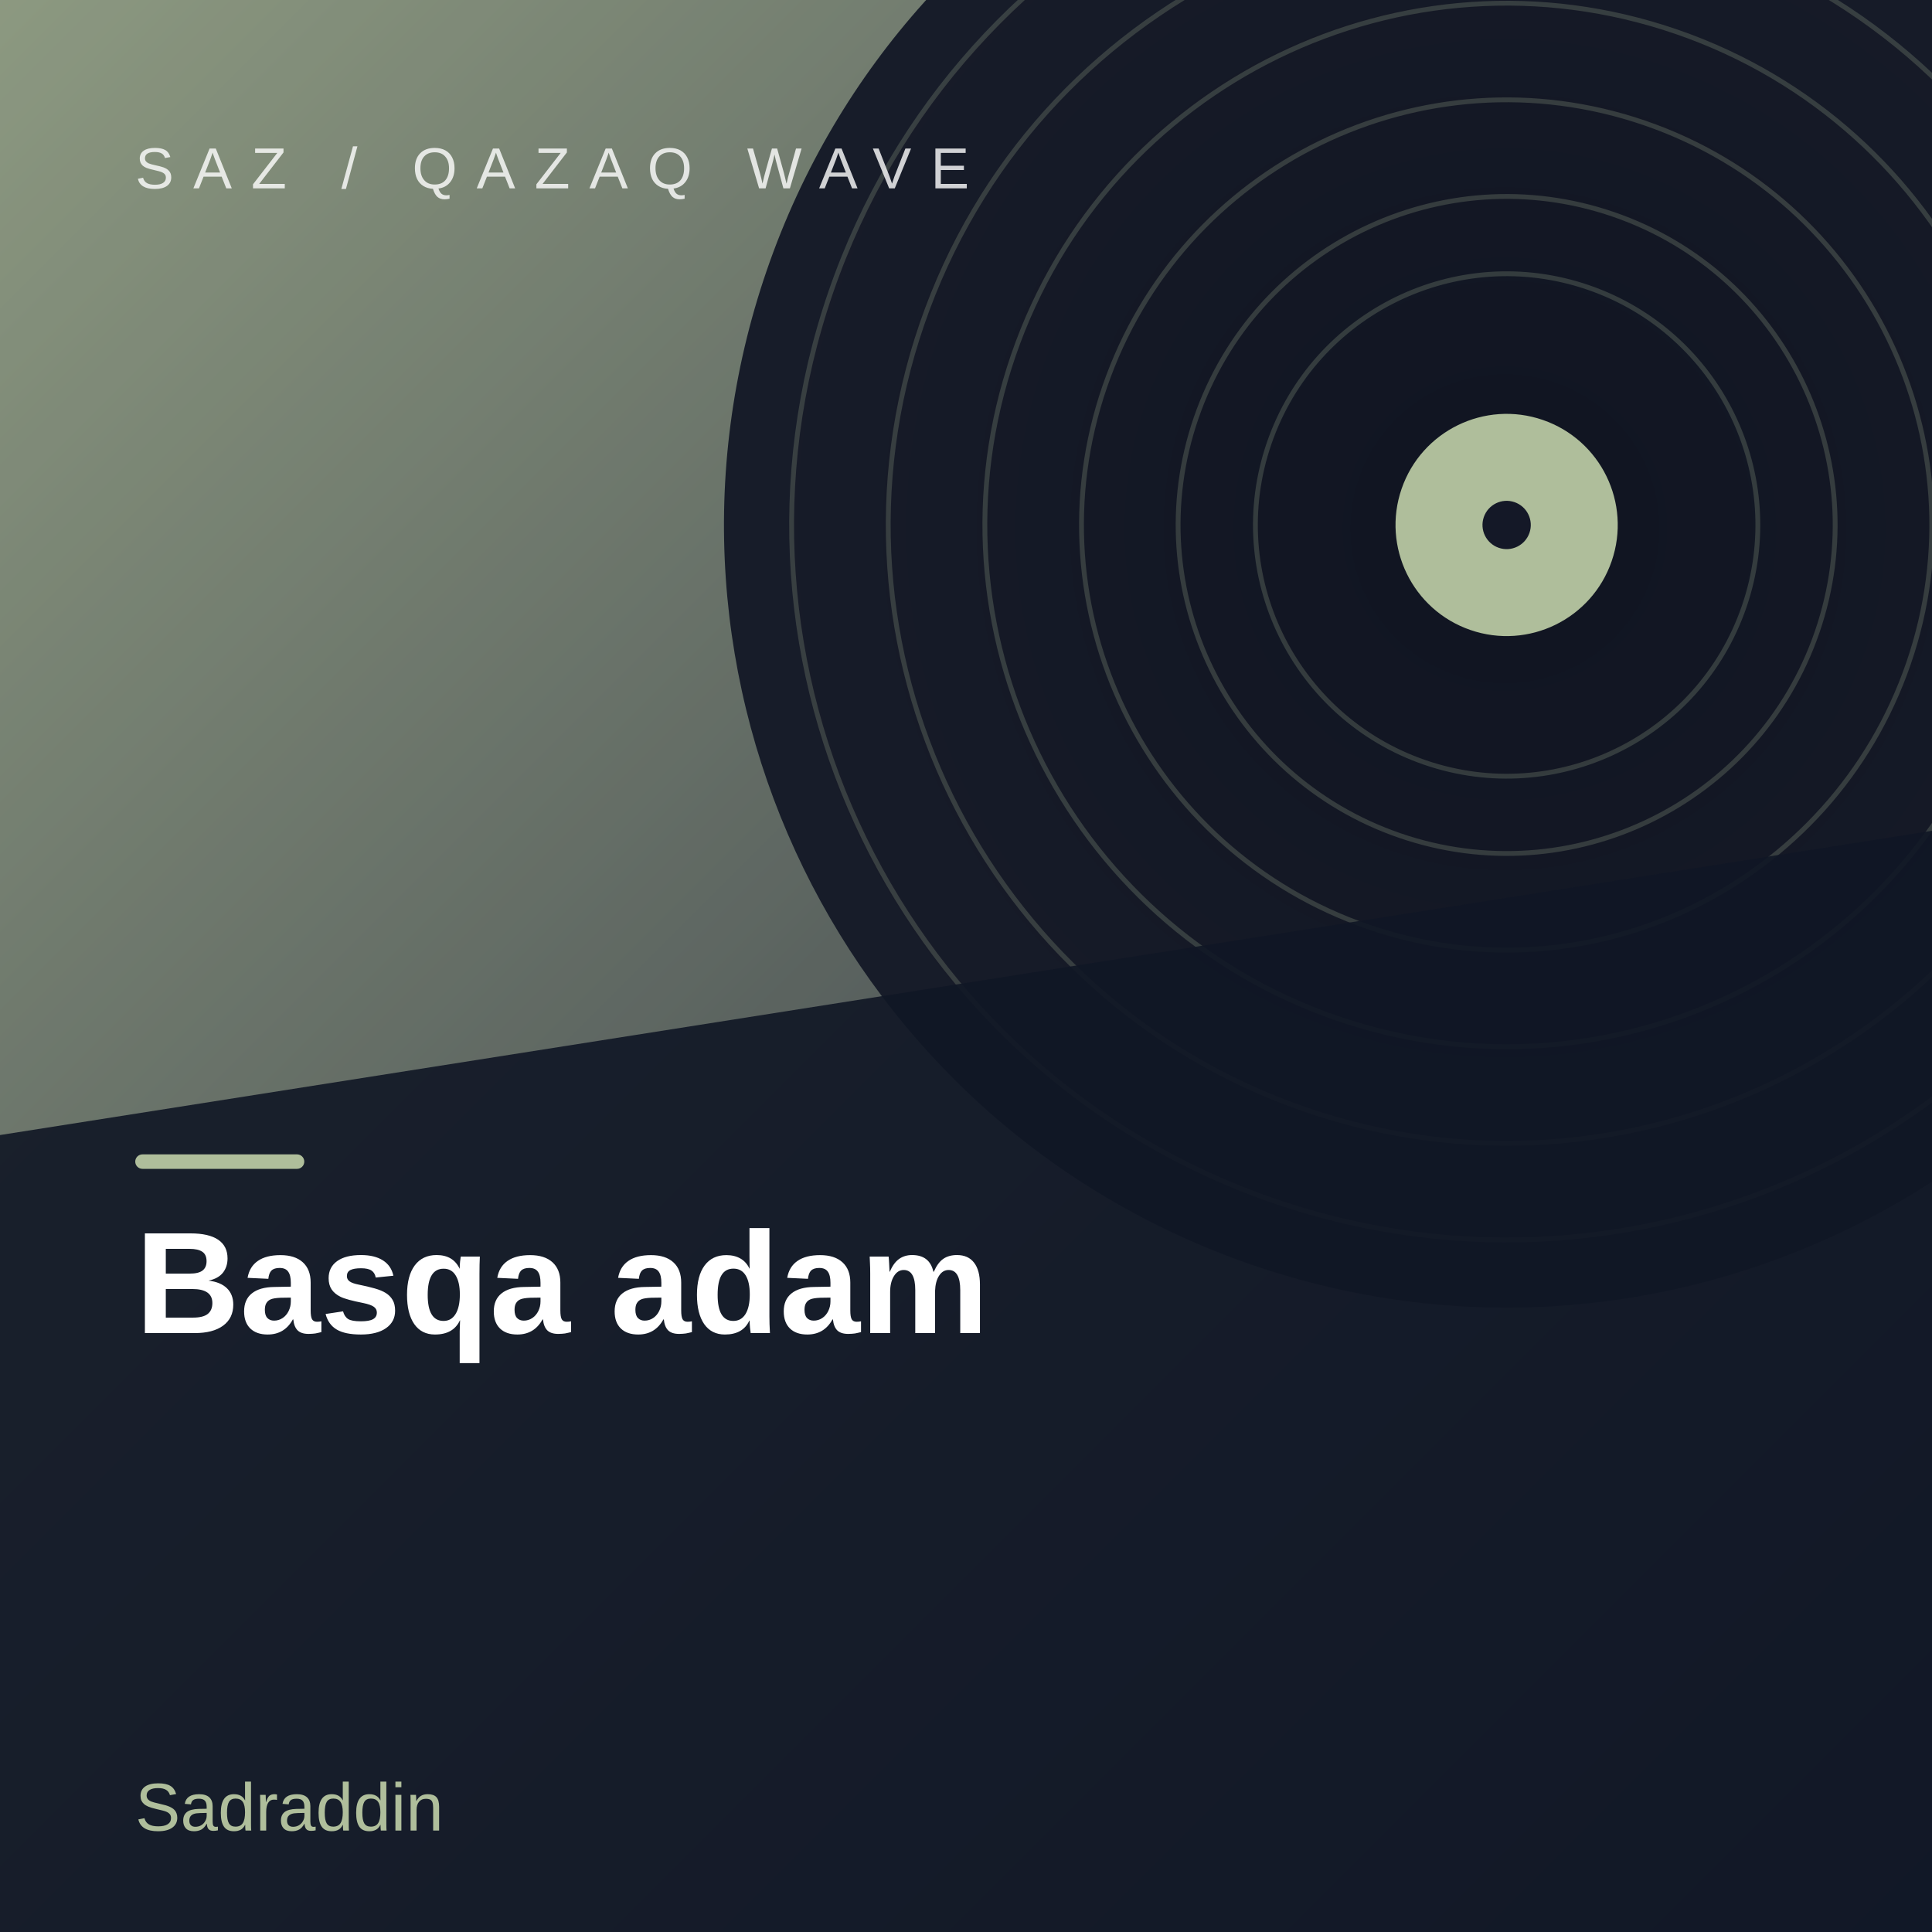
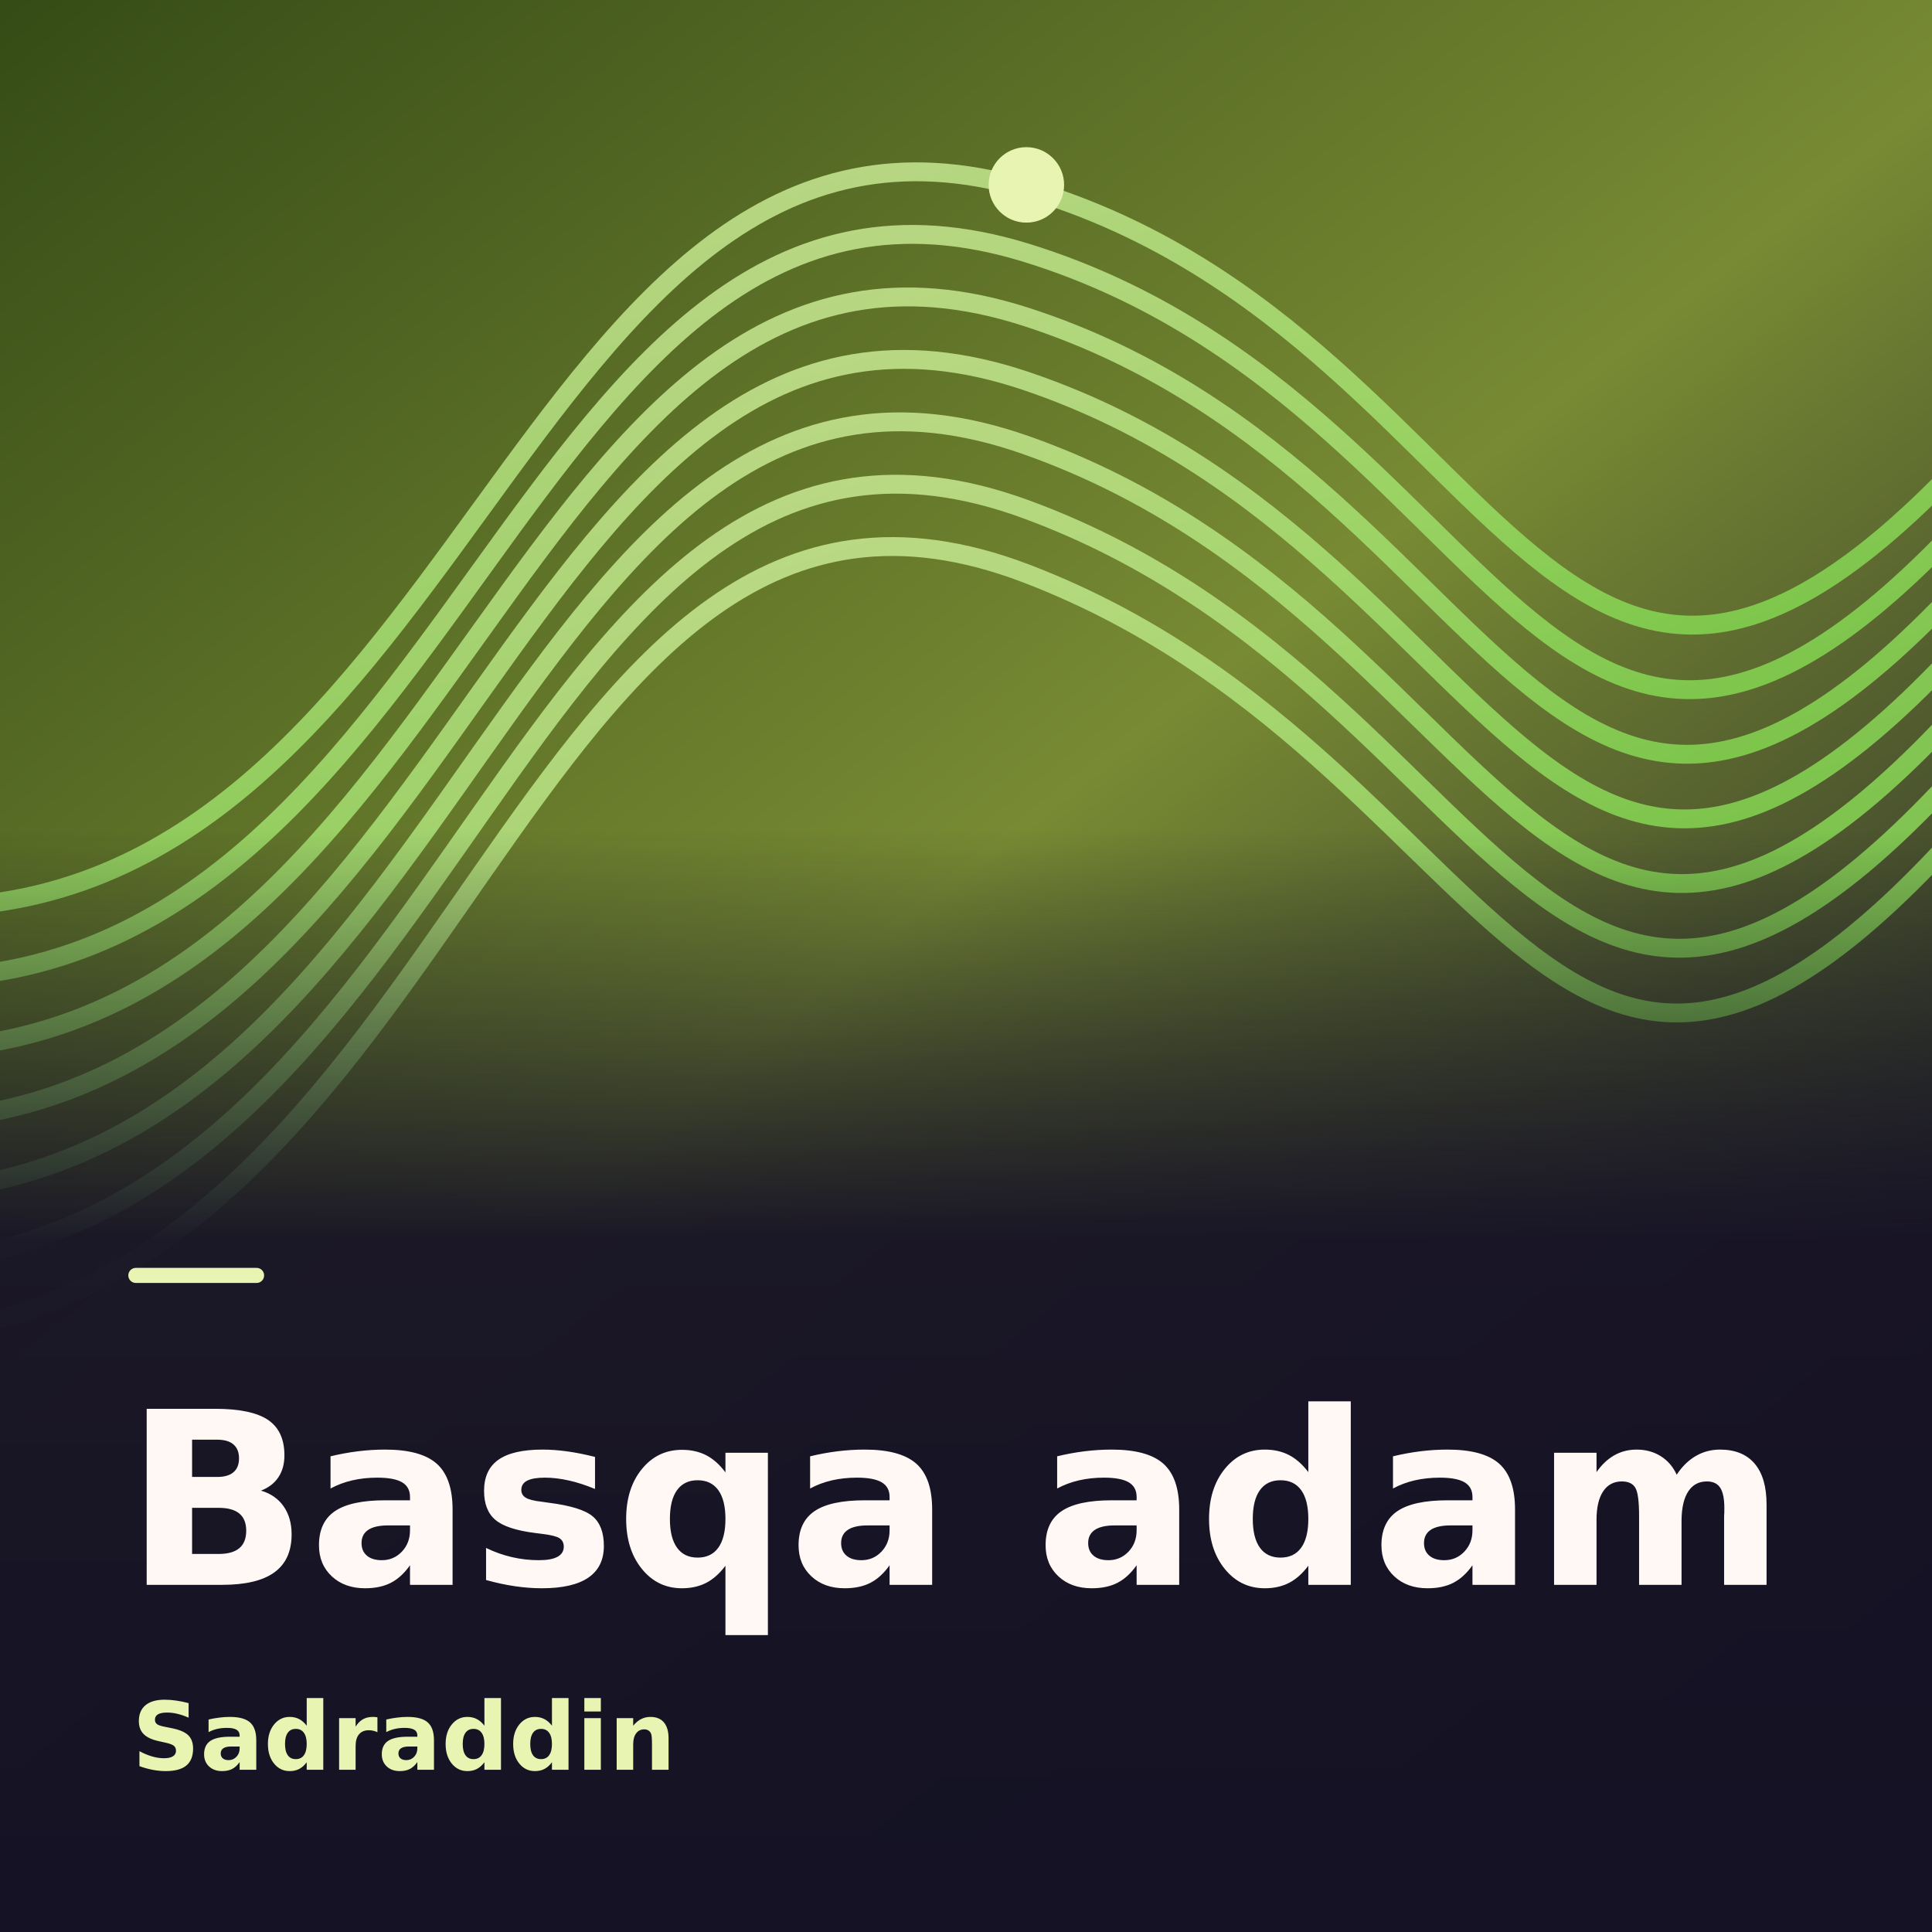
- <svg xmlns="http://www.w3.org/2000/svg" viewBox="0 0 400 400" role="img">
+ <svg xmlns="http://www.w3.org/2000/svg" width="512" height="512" viewBox="0 0 512 512" role="img">
  <defs>
-     <linearGradient id="g" x2="1" y2="1">
-       <stop stop-color="#afbe9b" />
-       <stop offset="1" stop-color="#25283e" />
+     <linearGradient id="base" x2=".8" y2="1">
+       <stop stop-color="hsl(86 55% 19%)" />
+       <stop offset=".52" stop-color="hsl(72 46% 37%)" />
+       <stop offset="1" stop-color="#161427" />
    </linearGradient>
-     <radialGradient id="v">
-       <stop stop-color="#afbe9b" />
-       <stop offset=".14" stop-color="#111522" />
-       <stop offset=".99" stop-color="#171c29" />
-     </radialGradient>
+     <linearGradient id="light" x2=".86" y2="1">
+       <stop stop-color="hsl(72 78% 83%)" />
+       <stop offset="1" stop-color="hsl(101 64% 52%)" />
+     </linearGradient>
+     <linearGradient id="ink" x2="0" y2="1">
+       <stop offset=".43" stop-color="#121224" stop-opacity="0" />
+       <stop offset=".64" stop-color="#171326" stop-opacity=".96" />
+       <stop offset="1" stop-color="#141224" />
+     </linearGradient>
  </defs>
-   <rect width="400" height="400" fill="#121726" />
-   <path d="M0 0H400V400H0Z" fill="url(#g)" opacity=".78" />
-   <g transform="rotate(19 280 140)">
-     <circle cx="300" cy="100" r="162" fill="url(#v)" />
-     <g fill="none" stroke="#afbe9b" opacity=".22">
-       <circle cx="300" cy="100" r="52" />
-       <circle cx="300" cy="100" r="68" />
-       <circle cx="300" cy="100" r="88" />
-       <circle cx="300" cy="100" r="108" />
-       <circle cx="300" cy="100" r="128" />
-       <circle cx="300" cy="100" r="148" />
-     </g>
-     <circle cx="300" cy="100" r="23" fill="#afbe9b" />
-     <circle cx="300" cy="100" r="5" fill="#141827" />
+   <rect width="512" height="512" fill="url(#base)" />
+   <g fill="none" stroke="url(#light)" stroke-width="5" opacity=".82">
+     <path d="M-30 240 C124 252 136 10 272 50 S411 262 546 92" />
+     <path d="M-30 259 C124 268 136 25 272 67 S411 279 546 108" />
+     <path d="M-30 278 C124 284 136 40 272 84 S411 296 546 124" />
+     <path d="M-30 297 C124 300 136 55 272 101 S411 313 546 140" />
+     <path d="M-30 316 C124 316 136 70 272 118 S411 330 546 156" />
+     <path d="M-30 335 C124 332 136 85 272 135 S411 347 546 172" />
+     <path d="M-30 354 C124 348 136 100 272 152 S411 364 546 188" />
  </g>
-   <path d="M0 235L400 172V400H0Z" fill="#101625" opacity=".9" />
-   <text x="28" y="39" fill="#fff" opacity=".8" font-family="Arial,sans-serif" font-size="12" letter-spacing="4">SAZ / QAZAQ WAVE</text>
-   <rect x="28" y="239" width="35" height="3" rx="1.5" fill="#afbe9b" />
-   <g fill="#fff" font-family="Segoe UI,Arial,sans-serif" font-weight="700" font-size="30">
-     <text x="28" y="276">Basqa adam</text>
+   <circle cx="272" cy="49" r="10" fill="hsl(72 78% 83%)" />
+   <rect width="512" height="512" fill="url(#ink)" />
+   <rect x="34" y="336" width="36" height="4" rx="2" fill="hsl(72 78% 83%)" />
+   <g fill="#fff8f5" font-family="Segoe UI, DejaVu Sans, Arial, sans-serif" font-size="64" font-weight="700">
+     <text x="33" y="420">Basqa adam</text>
  </g>
-   <text x="28" y="379" fill="#afbe9b" font-family="Segoe UI,Arial,sans-serif" font-size="14">Sadraddin</text>
+   <text x="35" y="469" fill="hsl(72 78% 83%)" font-family="Segoe UI, DejaVu Sans, Arial, sans-serif" font-size="25" font-weight="600">Sadraddin</text>
</svg>
